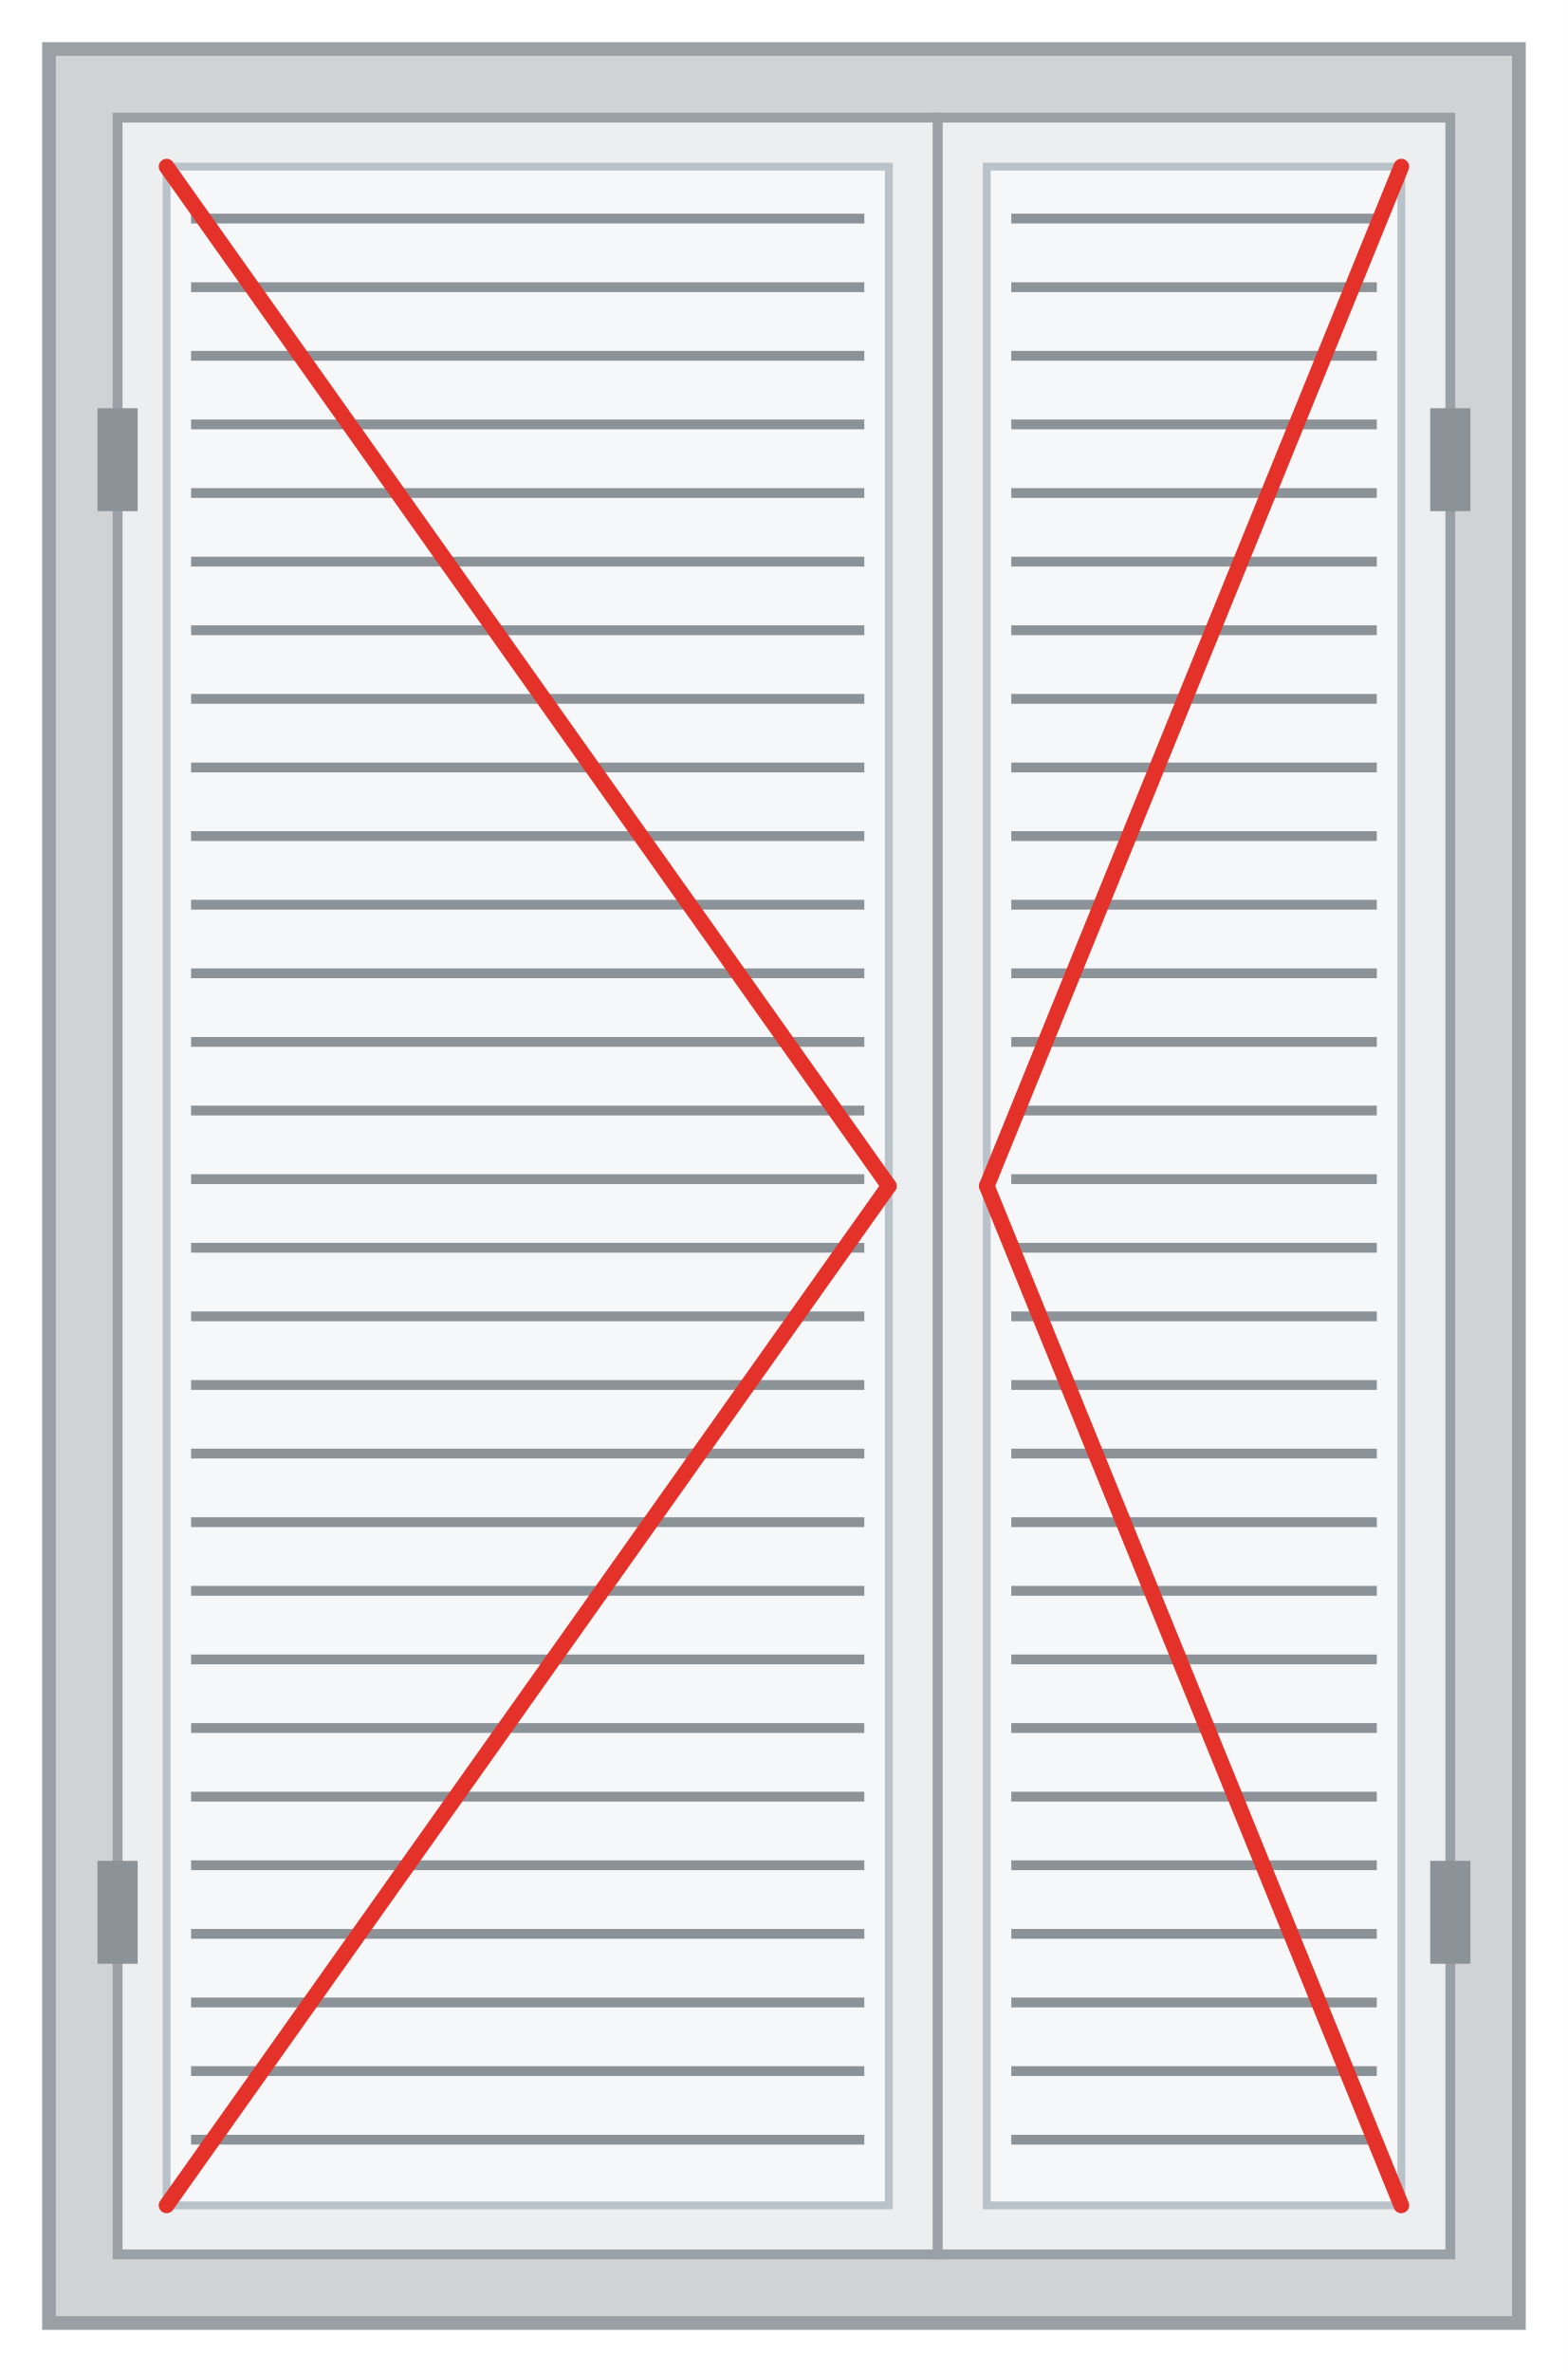
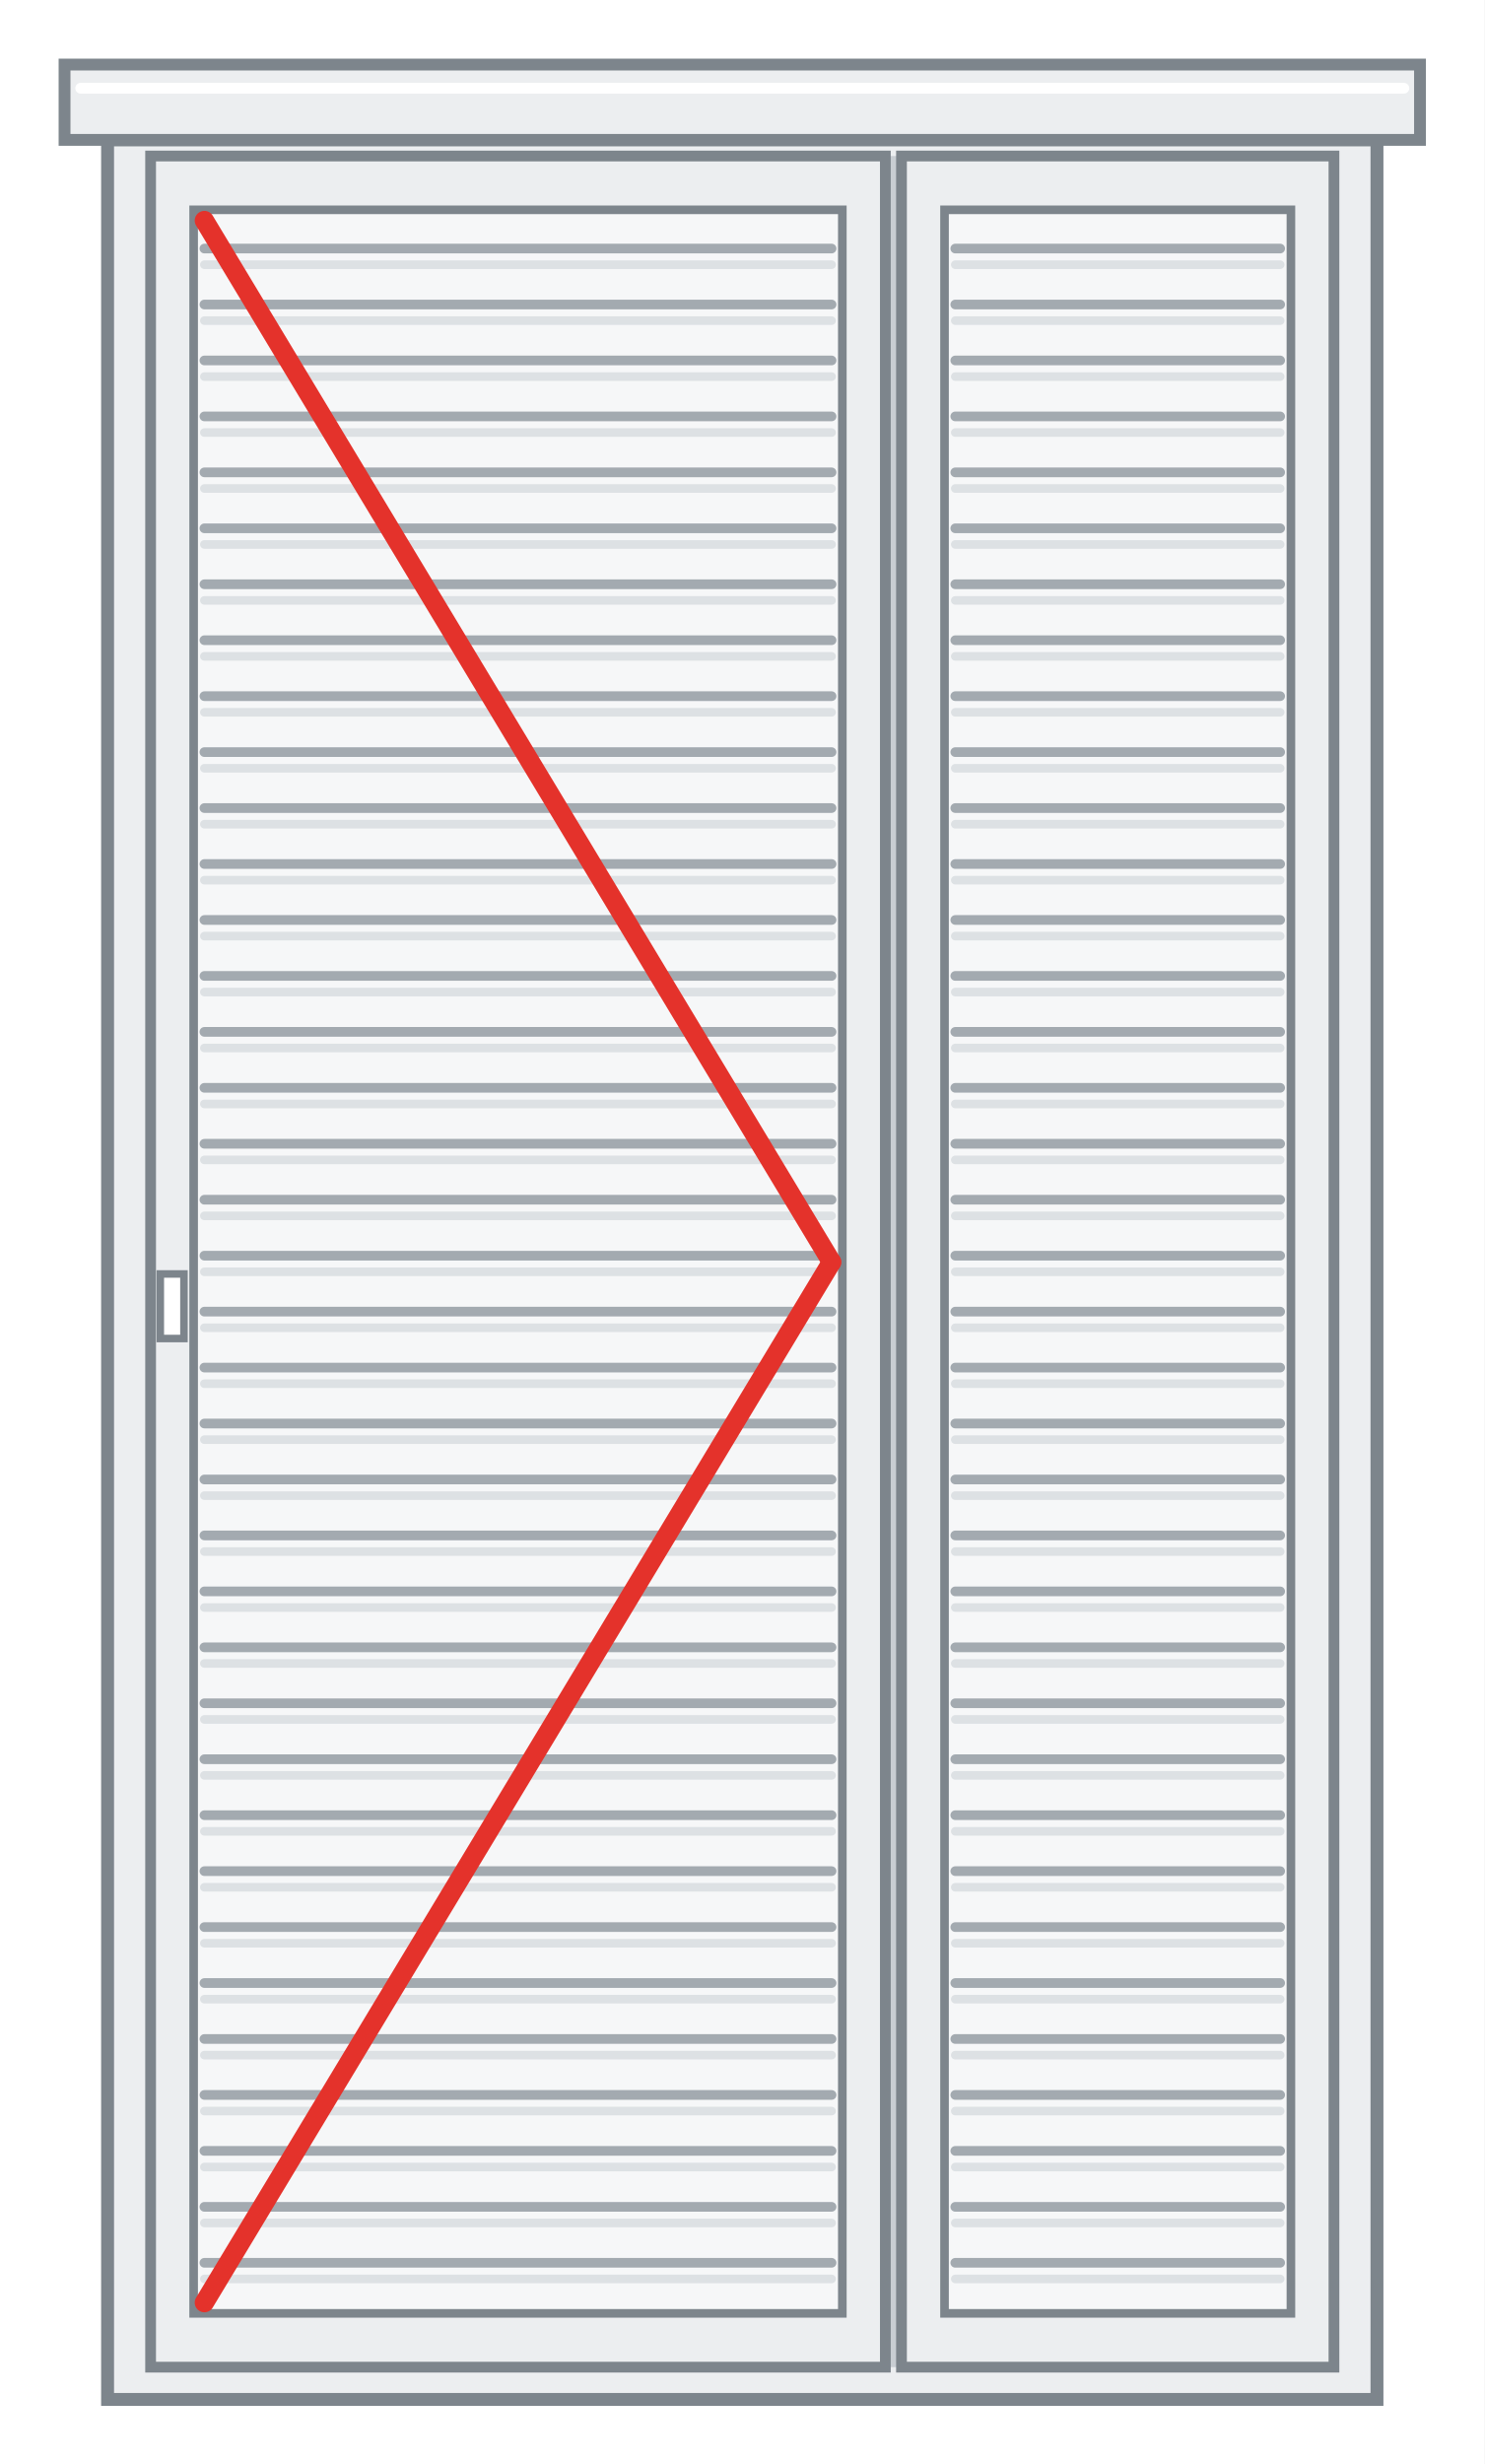
- <svg xmlns="http://www.w3.org/2000/svg" viewBox="0 0 160 242" width="160" height="242" role="img">
-   <rect width="160" height="242" fill="#ffffff" />
-   <rect x="5.0" y="5.0" width="150.0" height="232.0" fill="#d0d2d4" stroke="#9aa0a6" stroke-width="1.4" />
-   <rect x="12.0" y="12.0" width="83.7" height="218.0" fill="#eceef0" stroke="#9aa0a6" stroke-width="1" />
-   <rect x="17.0" y="17.0" width="73.7" height="208.0" fill="#f6f7f8" stroke="#b9c2c9" stroke-width="0.8" />
-   <line x1="19.5" y1="22.3" x2="88.2" y2="22.3" stroke="#8b9298" stroke-width="1" />
-   <line x1="19.5" y1="29.3" x2="88.2" y2="29.3" stroke="#8b9298" stroke-width="1" />
-   <line x1="19.5" y1="36.3" x2="88.2" y2="36.3" stroke="#8b9298" stroke-width="1" />
-   <line x1="19.5" y1="43.3" x2="88.2" y2="43.3" stroke="#8b9298" stroke-width="1" />
-   <line x1="19.5" y1="50.3" x2="88.2" y2="50.3" stroke="#8b9298" stroke-width="1" />
-   <line x1="19.5" y1="57.3" x2="88.2" y2="57.3" stroke="#8b9298" stroke-width="1" />
-   <line x1="19.5" y1="64.3" x2="88.2" y2="64.3" stroke="#8b9298" stroke-width="1" />
-   <line x1="19.5" y1="71.3" x2="88.2" y2="71.3" stroke="#8b9298" stroke-width="1" />
-   <line x1="19.5" y1="78.3" x2="88.2" y2="78.3" stroke="#8b9298" stroke-width="1" />
-   <line x1="19.5" y1="85.3" x2="88.2" y2="85.3" stroke="#8b9298" stroke-width="1" />
-   <line x1="19.5" y1="92.3" x2="88.2" y2="92.3" stroke="#8b9298" stroke-width="1" />
-   <line x1="19.5" y1="99.3" x2="88.2" y2="99.3" stroke="#8b9298" stroke-width="1" />
-   <line x1="19.5" y1="106.3" x2="88.2" y2="106.3" stroke="#8b9298" stroke-width="1" />
-   <line x1="19.5" y1="113.3" x2="88.2" y2="113.3" stroke="#8b9298" stroke-width="1" />
-   <line x1="19.5" y1="120.3" x2="88.2" y2="120.3" stroke="#8b9298" stroke-width="1" />
-   <line x1="19.5" y1="127.3" x2="88.2" y2="127.3" stroke="#8b9298" stroke-width="1" />
-   <line x1="19.5" y1="134.3" x2="88.2" y2="134.3" stroke="#8b9298" stroke-width="1" />
-   <line x1="19.5" y1="141.3" x2="88.2" y2="141.3" stroke="#8b9298" stroke-width="1" />
-   <line x1="19.5" y1="148.3" x2="88.2" y2="148.3" stroke="#8b9298" stroke-width="1" />
-   <line x1="19.5" y1="155.3" x2="88.2" y2="155.3" stroke="#8b9298" stroke-width="1" />
-   <line x1="19.5" y1="162.3" x2="88.2" y2="162.3" stroke="#8b9298" stroke-width="1" />
-   <line x1="19.5" y1="169.3" x2="88.2" y2="169.3" stroke="#8b9298" stroke-width="1" />
-   <line x1="19.5" y1="176.3" x2="88.2" y2="176.3" stroke="#8b9298" stroke-width="1" />
-   <line x1="19.5" y1="183.3" x2="88.2" y2="183.3" stroke="#8b9298" stroke-width="1" />
-   <line x1="19.5" y1="190.3" x2="88.2" y2="190.3" stroke="#8b9298" stroke-width="1" />
-   <line x1="19.5" y1="197.3" x2="88.2" y2="197.3" stroke="#8b9298" stroke-width="1" />
-   <line x1="19.5" y1="204.3" x2="88.2" y2="204.3" stroke="#8b9298" stroke-width="1" />
-   <line x1="19.5" y1="211.3" x2="88.2" y2="211.3" stroke="#8b9298" stroke-width="1" />
-   <line x1="19.5" y1="218.3" x2="88.2" y2="218.3" stroke="#8b9298" stroke-width="1" />
-   <line x1="17.0" y1="17.0" x2="90.7" y2="121.0" stroke="#e4322b" stroke-width="1.6" stroke-linecap="round" />
-   <line x1="17.0" y1="225.0" x2="90.7" y2="121.0" stroke="#e4322b" stroke-width="1.6" stroke-linecap="round" />
-   <rect x="10.2" y="41.9" width="3.6" height="10.0" fill="#8b9298" stroke="#8b9298" stroke-width="0.5" />
-   <rect x="10.2" y="190.1" width="3.6" height="10.0" fill="#8b9298" stroke="#8b9298" stroke-width="0.5" />
-   <rect x="95.7" y="12.0" width="52.3" height="218.0" fill="#eceef0" stroke="#9aa0a6" stroke-width="1" />
-   <rect x="100.7" y="17.0" width="42.3" height="208.0" fill="#f6f7f8" stroke="#b9c2c9" stroke-width="0.8" />
-   <line x1="103.2" y1="22.3" x2="140.5" y2="22.3" stroke="#8b9298" stroke-width="1" />
-   <line x1="103.2" y1="29.3" x2="140.5" y2="29.3" stroke="#8b9298" stroke-width="1" />
-   <line x1="103.2" y1="36.3" x2="140.5" y2="36.3" stroke="#8b9298" stroke-width="1" />
-   <line x1="103.2" y1="43.3" x2="140.5" y2="43.3" stroke="#8b9298" stroke-width="1" />
-   <line x1="103.2" y1="50.3" x2="140.5" y2="50.3" stroke="#8b9298" stroke-width="1" />
-   <line x1="103.2" y1="57.3" x2="140.5" y2="57.3" stroke="#8b9298" stroke-width="1" />
-   <line x1="103.2" y1="64.3" x2="140.5" y2="64.3" stroke="#8b9298" stroke-width="1" />
-   <line x1="103.2" y1="71.3" x2="140.5" y2="71.3" stroke="#8b9298" stroke-width="1" />
-   <line x1="103.2" y1="78.3" x2="140.5" y2="78.3" stroke="#8b9298" stroke-width="1" />
-   <line x1="103.2" y1="85.3" x2="140.5" y2="85.3" stroke="#8b9298" stroke-width="1" />
-   <line x1="103.2" y1="92.3" x2="140.5" y2="92.3" stroke="#8b9298" stroke-width="1" />
-   <line x1="103.2" y1="99.3" x2="140.5" y2="99.3" stroke="#8b9298" stroke-width="1" />
-   <line x1="103.2" y1="106.3" x2="140.5" y2="106.3" stroke="#8b9298" stroke-width="1" />
-   <line x1="103.2" y1="113.3" x2="140.5" y2="113.3" stroke="#8b9298" stroke-width="1" />
-   <line x1="103.2" y1="120.3" x2="140.5" y2="120.3" stroke="#8b9298" stroke-width="1" />
-   <line x1="103.2" y1="127.3" x2="140.5" y2="127.3" stroke="#8b9298" stroke-width="1" />
-   <line x1="103.2" y1="134.3" x2="140.5" y2="134.3" stroke="#8b9298" stroke-width="1" />
-   <line x1="103.2" y1="141.3" x2="140.5" y2="141.3" stroke="#8b9298" stroke-width="1" />
-   <line x1="103.2" y1="148.3" x2="140.5" y2="148.3" stroke="#8b9298" stroke-width="1" />
-   <line x1="103.2" y1="155.3" x2="140.5" y2="155.3" stroke="#8b9298" stroke-width="1" />
-   <line x1="103.2" y1="162.3" x2="140.5" y2="162.3" stroke="#8b9298" stroke-width="1" />
-   <line x1="103.2" y1="169.3" x2="140.5" y2="169.3" stroke="#8b9298" stroke-width="1" />
-   <line x1="103.2" y1="176.3" x2="140.5" y2="176.3" stroke="#8b9298" stroke-width="1" />
-   <line x1="103.2" y1="183.3" x2="140.5" y2="183.3" stroke="#8b9298" stroke-width="1" />
-   <line x1="103.2" y1="190.3" x2="140.5" y2="190.3" stroke="#8b9298" stroke-width="1" />
-   <line x1="103.2" y1="197.3" x2="140.5" y2="197.3" stroke="#8b9298" stroke-width="1" />
-   <line x1="103.2" y1="204.3" x2="140.5" y2="204.3" stroke="#8b9298" stroke-width="1" />
-   <line x1="103.2" y1="211.3" x2="140.5" y2="211.3" stroke="#8b9298" stroke-width="1" />
-   <line x1="103.2" y1="218.3" x2="140.5" y2="218.3" stroke="#8b9298" stroke-width="1" />
-   <line x1="143.0" y1="17.0" x2="100.7" y2="121.0" stroke="#e4322b" stroke-width="1.6" stroke-linecap="round" />
-   <line x1="143.0" y1="225.0" x2="100.7" y2="121.0" stroke="#e4322b" stroke-width="1.6" stroke-linecap="round" />
-   <rect x="146.2" y="41.9" width="3.6" height="10.0" fill="#8b9298" stroke="#8b9298" stroke-width="0.5" />
-   <rect x="146.2" y="190.1" width="3.6" height="10.0" fill="#8b9298" stroke="#8b9298" stroke-width="0.5" />
+ <svg xmlns="http://www.w3.org/2000/svg" viewBox="0 0 138 229" width="138" height="229" role="img">
+   <rect width="138" height="229" fill="#ffffff" />
+   <rect x="10.0" y="13.0" width="118.0" height="210.0" fill="#eceef0" stroke="#7d858c" stroke-width="1.2" />
+   <rect x="14.0" y="14.5" width="110.0" height="205.5" fill="#c9ced3" stroke="none" stroke-width="0" />
+   <rect x="14.0" y="14.5" width="68.3" height="205.5" fill="#eceef0" stroke="#7d858c" stroke-width="1" />
+   <rect x="18.0" y="19.5" width="60.3" height="195.5" fill="#f6f7f8" stroke="#7d858c" stroke-width="0.8" />
+   <line x1="19.0" y1="23.1" x2="77.3" y2="23.1" stroke="#a3aab0" stroke-width="0.9" stroke-linecap="round" />
+   <line x1="19.0" y1="24.6" x2="77.3" y2="24.6" stroke="#dde1e4" stroke-width="0.8" stroke-linecap="round" />
+   <line x1="19.0" y1="28.3" x2="77.3" y2="28.3" stroke="#a3aab0" stroke-width="0.9" stroke-linecap="round" />
+   <line x1="19.0" y1="29.8" x2="77.3" y2="29.8" stroke="#dde1e4" stroke-width="0.8" stroke-linecap="round" />
+   <line x1="19.0" y1="33.5" x2="77.3" y2="33.5" stroke="#a3aab0" stroke-width="0.9" stroke-linecap="round" />
+   <line x1="19.0" y1="35.0" x2="77.3" y2="35.0" stroke="#dde1e4" stroke-width="0.8" stroke-linecap="round" />
+   <line x1="19.0" y1="38.7" x2="77.3" y2="38.7" stroke="#a3aab0" stroke-width="0.9" stroke-linecap="round" />
+   <line x1="19.0" y1="40.2" x2="77.3" y2="40.2" stroke="#dde1e4" stroke-width="0.8" stroke-linecap="round" />
+   <line x1="19.0" y1="43.9" x2="77.3" y2="43.9" stroke="#a3aab0" stroke-width="0.9" stroke-linecap="round" />
+   <line x1="19.0" y1="45.4" x2="77.3" y2="45.4" stroke="#dde1e4" stroke-width="0.8" stroke-linecap="round" />
+   <line x1="19.0" y1="49.1" x2="77.3" y2="49.1" stroke="#a3aab0" stroke-width="0.9" stroke-linecap="round" />
+   <line x1="19.0" y1="50.6" x2="77.3" y2="50.6" stroke="#dde1e4" stroke-width="0.8" stroke-linecap="round" />
+   <line x1="19.0" y1="54.3" x2="77.3" y2="54.3" stroke="#a3aab0" stroke-width="0.9" stroke-linecap="round" />
+   <line x1="19.0" y1="55.8" x2="77.3" y2="55.8" stroke="#dde1e4" stroke-width="0.8" stroke-linecap="round" />
+   <line x1="19.0" y1="59.5" x2="77.3" y2="59.5" stroke="#a3aab0" stroke-width="0.9" stroke-linecap="round" />
+   <line x1="19.0" y1="61.0" x2="77.3" y2="61.0" stroke="#dde1e4" stroke-width="0.8" stroke-linecap="round" />
+   <line x1="19.0" y1="64.7" x2="77.3" y2="64.7" stroke="#a3aab0" stroke-width="0.9" stroke-linecap="round" />
+   <line x1="19.0" y1="66.2" x2="77.3" y2="66.2" stroke="#dde1e4" stroke-width="0.8" stroke-linecap="round" />
+   <line x1="19.0" y1="69.9" x2="77.3" y2="69.9" stroke="#a3aab0" stroke-width="0.9" stroke-linecap="round" />
+   <line x1="19.0" y1="71.4" x2="77.3" y2="71.4" stroke="#dde1e4" stroke-width="0.8" stroke-linecap="round" />
+   <line x1="19.0" y1="75.1" x2="77.3" y2="75.1" stroke="#a3aab0" stroke-width="0.9" stroke-linecap="round" />
+   <line x1="19.0" y1="76.6" x2="77.3" y2="76.6" stroke="#dde1e4" stroke-width="0.8" stroke-linecap="round" />
+   <line x1="19.0" y1="80.3" x2="77.3" y2="80.3" stroke="#a3aab0" stroke-width="0.9" stroke-linecap="round" />
+   <line x1="19.0" y1="81.8" x2="77.3" y2="81.8" stroke="#dde1e4" stroke-width="0.8" stroke-linecap="round" />
+   <line x1="19.0" y1="85.5" x2="77.3" y2="85.5" stroke="#a3aab0" stroke-width="0.9" stroke-linecap="round" />
+   <line x1="19.0" y1="87.0" x2="77.3" y2="87.0" stroke="#dde1e4" stroke-width="0.8" stroke-linecap="round" />
+   <line x1="19.0" y1="90.7" x2="77.3" y2="90.7" stroke="#a3aab0" stroke-width="0.9" stroke-linecap="round" />
+   <line x1="19.0" y1="92.2" x2="77.3" y2="92.2" stroke="#dde1e4" stroke-width="0.8" stroke-linecap="round" />
+   <line x1="19.0" y1="95.9" x2="77.3" y2="95.9" stroke="#a3aab0" stroke-width="0.9" stroke-linecap="round" />
+   <line x1="19.0" y1="97.4" x2="77.3" y2="97.4" stroke="#dde1e4" stroke-width="0.8" stroke-linecap="round" />
+   <line x1="19.0" y1="101.1" x2="77.3" y2="101.1" stroke="#a3aab0" stroke-width="0.9" stroke-linecap="round" />
+   <line x1="19.0" y1="102.6" x2="77.3" y2="102.6" stroke="#dde1e4" stroke-width="0.8" stroke-linecap="round" />
+   <line x1="19.0" y1="106.3" x2="77.3" y2="106.3" stroke="#a3aab0" stroke-width="0.9" stroke-linecap="round" />
+   <line x1="19.0" y1="107.8" x2="77.3" y2="107.8" stroke="#dde1e4" stroke-width="0.8" stroke-linecap="round" />
+   <line x1="19.0" y1="111.5" x2="77.3" y2="111.5" stroke="#a3aab0" stroke-width="0.9" stroke-linecap="round" />
+   <line x1="19.0" y1="113.0" x2="77.3" y2="113.0" stroke="#dde1e4" stroke-width="0.8" stroke-linecap="round" />
+   <line x1="19.0" y1="116.7" x2="77.3" y2="116.7" stroke="#a3aab0" stroke-width="0.9" stroke-linecap="round" />
+   <line x1="19.0" y1="118.2" x2="77.3" y2="118.2" stroke="#dde1e4" stroke-width="0.8" stroke-linecap="round" />
+   <line x1="19.0" y1="121.9" x2="77.3" y2="121.9" stroke="#a3aab0" stroke-width="0.9" stroke-linecap="round" />
+   <line x1="19.0" y1="123.4" x2="77.3" y2="123.4" stroke="#dde1e4" stroke-width="0.8" stroke-linecap="round" />
+   <line x1="19.0" y1="127.1" x2="77.3" y2="127.1" stroke="#a3aab0" stroke-width="0.9" stroke-linecap="round" />
+   <line x1="19.0" y1="128.6" x2="77.3" y2="128.6" stroke="#dde1e4" stroke-width="0.8" stroke-linecap="round" />
+   <line x1="19.0" y1="132.3" x2="77.3" y2="132.3" stroke="#a3aab0" stroke-width="0.9" stroke-linecap="round" />
+   <line x1="19.0" y1="133.8" x2="77.3" y2="133.8" stroke="#dde1e4" stroke-width="0.8" stroke-linecap="round" />
+   <line x1="19.0" y1="137.5" x2="77.3" y2="137.5" stroke="#a3aab0" stroke-width="0.9" stroke-linecap="round" />
+   <line x1="19.0" y1="139.0" x2="77.3" y2="139.0" stroke="#dde1e4" stroke-width="0.8" stroke-linecap="round" />
+   <line x1="19.0" y1="142.7" x2="77.3" y2="142.7" stroke="#a3aab0" stroke-width="0.9" stroke-linecap="round" />
+   <line x1="19.0" y1="144.2" x2="77.3" y2="144.2" stroke="#dde1e4" stroke-width="0.8" stroke-linecap="round" />
+   <line x1="19.0" y1="147.9" x2="77.3" y2="147.9" stroke="#a3aab0" stroke-width="0.9" stroke-linecap="round" />
+   <line x1="19.0" y1="149.4" x2="77.3" y2="149.4" stroke="#dde1e4" stroke-width="0.8" stroke-linecap="round" />
+   <line x1="19.0" y1="153.1" x2="77.3" y2="153.1" stroke="#a3aab0" stroke-width="0.9" stroke-linecap="round" />
+   <line x1="19.0" y1="154.6" x2="77.3" y2="154.6" stroke="#dde1e4" stroke-width="0.8" stroke-linecap="round" />
+   <line x1="19.0" y1="158.3" x2="77.3" y2="158.3" stroke="#a3aab0" stroke-width="0.9" stroke-linecap="round" />
+   <line x1="19.0" y1="159.8" x2="77.3" y2="159.8" stroke="#dde1e4" stroke-width="0.8" stroke-linecap="round" />
+   <line x1="19.0" y1="163.5" x2="77.3" y2="163.5" stroke="#a3aab0" stroke-width="0.9" stroke-linecap="round" />
+   <line x1="19.0" y1="165.0" x2="77.3" y2="165.0" stroke="#dde1e4" stroke-width="0.8" stroke-linecap="round" />
+   <line x1="19.0" y1="168.7" x2="77.3" y2="168.7" stroke="#a3aab0" stroke-width="0.9" stroke-linecap="round" />
+   <line x1="19.0" y1="170.2" x2="77.3" y2="170.2" stroke="#dde1e4" stroke-width="0.8" stroke-linecap="round" />
+   <line x1="19.0" y1="173.9" x2="77.3" y2="173.9" stroke="#a3aab0" stroke-width="0.9" stroke-linecap="round" />
+   <line x1="19.0" y1="175.4" x2="77.3" y2="175.4" stroke="#dde1e4" stroke-width="0.8" stroke-linecap="round" />
+   <line x1="19.0" y1="179.1" x2="77.3" y2="179.1" stroke="#a3aab0" stroke-width="0.9" stroke-linecap="round" />
+   <line x1="19.0" y1="180.6" x2="77.3" y2="180.6" stroke="#dde1e4" stroke-width="0.8" stroke-linecap="round" />
+   <line x1="19.0" y1="184.3" x2="77.3" y2="184.3" stroke="#a3aab0" stroke-width="0.9" stroke-linecap="round" />
+   <line x1="19.0" y1="185.8" x2="77.3" y2="185.8" stroke="#dde1e4" stroke-width="0.8" stroke-linecap="round" />
+   <line x1="19.0" y1="189.5" x2="77.3" y2="189.5" stroke="#a3aab0" stroke-width="0.9" stroke-linecap="round" />
+   <line x1="19.0" y1="191.0" x2="77.3" y2="191.0" stroke="#dde1e4" stroke-width="0.8" stroke-linecap="round" />
+   <line x1="19.0" y1="194.7" x2="77.3" y2="194.7" stroke="#a3aab0" stroke-width="0.9" stroke-linecap="round" />
+   <line x1="19.0" y1="196.2" x2="77.3" y2="196.2" stroke="#dde1e4" stroke-width="0.8" stroke-linecap="round" />
+   <line x1="19.0" y1="199.9" x2="77.3" y2="199.9" stroke="#a3aab0" stroke-width="0.9" stroke-linecap="round" />
+   <line x1="19.0" y1="201.4" x2="77.3" y2="201.4" stroke="#dde1e4" stroke-width="0.8" stroke-linecap="round" />
+   <line x1="19.0" y1="205.1" x2="77.3" y2="205.1" stroke="#a3aab0" stroke-width="0.9" stroke-linecap="round" />
+   <line x1="19.0" y1="206.6" x2="77.3" y2="206.6" stroke="#dde1e4" stroke-width="0.8" stroke-linecap="round" />
+   <line x1="19.0" y1="210.3" x2="77.3" y2="210.3" stroke="#a3aab0" stroke-width="0.9" stroke-linecap="round" />
+   <line x1="19.0" y1="211.8" x2="77.3" y2="211.8" stroke="#dde1e4" stroke-width="0.8" stroke-linecap="round" />
+   <line x1="19.0" y1="20.5" x2="77.3" y2="117.3" stroke="#e4322b" stroke-width="1.8" stroke-linecap="round" />
+   <line x1="19.0" y1="214.0" x2="77.3" y2="117.3" stroke="#e4322b" stroke-width="1.8" stroke-linecap="round" />
+   <rect x="14.9" y="118.4" width="2.2" height="6.0" fill="#ffffff" stroke="#7d858c" stroke-width="0.7" />
+   <rect x="83.8" y="14.5" width="40.2" height="205.5" fill="#eceef0" stroke="#7d858c" stroke-width="1" />
+   <rect x="87.8" y="19.5" width="32.2" height="195.5" fill="#f6f7f8" stroke="#7d858c" stroke-width="0.8" />
+   <line x1="88.8" y1="23.1" x2="119.0" y2="23.1" stroke="#a3aab0" stroke-width="0.9" stroke-linecap="round" />
+   <line x1="88.8" y1="24.6" x2="119.0" y2="24.6" stroke="#dde1e4" stroke-width="0.8" stroke-linecap="round" />
+   <line x1="88.8" y1="28.3" x2="119.0" y2="28.3" stroke="#a3aab0" stroke-width="0.9" stroke-linecap="round" />
+   <line x1="88.8" y1="29.8" x2="119.0" y2="29.8" stroke="#dde1e4" stroke-width="0.8" stroke-linecap="round" />
+   <line x1="88.8" y1="33.5" x2="119.0" y2="33.5" stroke="#a3aab0" stroke-width="0.9" stroke-linecap="round" />
+   <line x1="88.8" y1="35.0" x2="119.0" y2="35.0" stroke="#dde1e4" stroke-width="0.8" stroke-linecap="round" />
+   <line x1="88.8" y1="38.7" x2="119.0" y2="38.7" stroke="#a3aab0" stroke-width="0.9" stroke-linecap="round" />
+   <line x1="88.8" y1="40.2" x2="119.0" y2="40.2" stroke="#dde1e4" stroke-width="0.8" stroke-linecap="round" />
+   <line x1="88.8" y1="43.9" x2="119.0" y2="43.9" stroke="#a3aab0" stroke-width="0.9" stroke-linecap="round" />
+   <line x1="88.8" y1="45.4" x2="119.0" y2="45.4" stroke="#dde1e4" stroke-width="0.8" stroke-linecap="round" />
+   <line x1="88.8" y1="49.1" x2="119.0" y2="49.1" stroke="#a3aab0" stroke-width="0.9" stroke-linecap="round" />
+   <line x1="88.8" y1="50.6" x2="119.0" y2="50.6" stroke="#dde1e4" stroke-width="0.8" stroke-linecap="round" />
+   <line x1="88.8" y1="54.3" x2="119.0" y2="54.3" stroke="#a3aab0" stroke-width="0.9" stroke-linecap="round" />
+   <line x1="88.8" y1="55.8" x2="119.0" y2="55.8" stroke="#dde1e4" stroke-width="0.8" stroke-linecap="round" />
+   <line x1="88.8" y1="59.5" x2="119.0" y2="59.5" stroke="#a3aab0" stroke-width="0.9" stroke-linecap="round" />
+   <line x1="88.8" y1="61.0" x2="119.0" y2="61.0" stroke="#dde1e4" stroke-width="0.8" stroke-linecap="round" />
+   <line x1="88.8" y1="64.7" x2="119.0" y2="64.7" stroke="#a3aab0" stroke-width="0.9" stroke-linecap="round" />
+   <line x1="88.8" y1="66.2" x2="119.0" y2="66.2" stroke="#dde1e4" stroke-width="0.8" stroke-linecap="round" />
+   <line x1="88.8" y1="69.9" x2="119.0" y2="69.9" stroke="#a3aab0" stroke-width="0.9" stroke-linecap="round" />
+   <line x1="88.8" y1="71.4" x2="119.0" y2="71.4" stroke="#dde1e4" stroke-width="0.8" stroke-linecap="round" />
+   <line x1="88.8" y1="75.1" x2="119.0" y2="75.1" stroke="#a3aab0" stroke-width="0.9" stroke-linecap="round" />
+   <line x1="88.8" y1="76.6" x2="119.0" y2="76.6" stroke="#dde1e4" stroke-width="0.8" stroke-linecap="round" />
+   <line x1="88.8" y1="80.3" x2="119.0" y2="80.3" stroke="#a3aab0" stroke-width="0.9" stroke-linecap="round" />
+   <line x1="88.8" y1="81.8" x2="119.0" y2="81.8" stroke="#dde1e4" stroke-width="0.8" stroke-linecap="round" />
+   <line x1="88.8" y1="85.5" x2="119.0" y2="85.5" stroke="#a3aab0" stroke-width="0.9" stroke-linecap="round" />
+   <line x1="88.8" y1="87.0" x2="119.0" y2="87.0" stroke="#dde1e4" stroke-width="0.8" stroke-linecap="round" />
+   <line x1="88.8" y1="90.7" x2="119.0" y2="90.7" stroke="#a3aab0" stroke-width="0.9" stroke-linecap="round" />
+   <line x1="88.8" y1="92.2" x2="119.0" y2="92.2" stroke="#dde1e4" stroke-width="0.8" stroke-linecap="round" />
+   <line x1="88.8" y1="95.9" x2="119.0" y2="95.9" stroke="#a3aab0" stroke-width="0.9" stroke-linecap="round" />
+   <line x1="88.8" y1="97.4" x2="119.0" y2="97.4" stroke="#dde1e4" stroke-width="0.8" stroke-linecap="round" />
+   <line x1="88.8" y1="101.1" x2="119.0" y2="101.1" stroke="#a3aab0" stroke-width="0.9" stroke-linecap="round" />
+   <line x1="88.8" y1="102.6" x2="119.0" y2="102.6" stroke="#dde1e4" stroke-width="0.8" stroke-linecap="round" />
+   <line x1="88.8" y1="106.3" x2="119.0" y2="106.3" stroke="#a3aab0" stroke-width="0.9" stroke-linecap="round" />
+   <line x1="88.8" y1="107.8" x2="119.0" y2="107.8" stroke="#dde1e4" stroke-width="0.8" stroke-linecap="round" />
+   <line x1="88.8" y1="111.5" x2="119.0" y2="111.5" stroke="#a3aab0" stroke-width="0.9" stroke-linecap="round" />
+   <line x1="88.8" y1="113.0" x2="119.0" y2="113.0" stroke="#dde1e4" stroke-width="0.8" stroke-linecap="round" />
+   <line x1="88.8" y1="116.7" x2="119.0" y2="116.7" stroke="#a3aab0" stroke-width="0.9" stroke-linecap="round" />
+   <line x1="88.8" y1="118.2" x2="119.0" y2="118.2" stroke="#dde1e4" stroke-width="0.8" stroke-linecap="round" />
+   <line x1="88.8" y1="121.9" x2="119.0" y2="121.9" stroke="#a3aab0" stroke-width="0.9" stroke-linecap="round" />
+   <line x1="88.8" y1="123.4" x2="119.0" y2="123.4" stroke="#dde1e4" stroke-width="0.8" stroke-linecap="round" />
+   <line x1="88.8" y1="127.1" x2="119.0" y2="127.1" stroke="#a3aab0" stroke-width="0.9" stroke-linecap="round" />
+   <line x1="88.8" y1="128.6" x2="119.0" y2="128.6" stroke="#dde1e4" stroke-width="0.8" stroke-linecap="round" />
+   <line x1="88.8" y1="132.3" x2="119.0" y2="132.3" stroke="#a3aab0" stroke-width="0.9" stroke-linecap="round" />
+   <line x1="88.8" y1="133.8" x2="119.0" y2="133.8" stroke="#dde1e4" stroke-width="0.8" stroke-linecap="round" />
+   <line x1="88.8" y1="137.5" x2="119.0" y2="137.5" stroke="#a3aab0" stroke-width="0.9" stroke-linecap="round" />
+   <line x1="88.8" y1="139.0" x2="119.0" y2="139.0" stroke="#dde1e4" stroke-width="0.8" stroke-linecap="round" />
+   <line x1="88.8" y1="142.7" x2="119.0" y2="142.7" stroke="#a3aab0" stroke-width="0.9" stroke-linecap="round" />
+   <line x1="88.8" y1="144.2" x2="119.0" y2="144.2" stroke="#dde1e4" stroke-width="0.8" stroke-linecap="round" />
+   <line x1="88.8" y1="147.9" x2="119.0" y2="147.9" stroke="#a3aab0" stroke-width="0.9" stroke-linecap="round" />
+   <line x1="88.8" y1="149.4" x2="119.0" y2="149.4" stroke="#dde1e4" stroke-width="0.8" stroke-linecap="round" />
+   <line x1="88.8" y1="153.1" x2="119.0" y2="153.1" stroke="#a3aab0" stroke-width="0.9" stroke-linecap="round" />
+   <line x1="88.8" y1="154.6" x2="119.0" y2="154.6" stroke="#dde1e4" stroke-width="0.8" stroke-linecap="round" />
+   <line x1="88.8" y1="158.3" x2="119.0" y2="158.3" stroke="#a3aab0" stroke-width="0.9" stroke-linecap="round" />
+   <line x1="88.8" y1="159.8" x2="119.0" y2="159.8" stroke="#dde1e4" stroke-width="0.8" stroke-linecap="round" />
+   <line x1="88.8" y1="163.5" x2="119.0" y2="163.5" stroke="#a3aab0" stroke-width="0.9" stroke-linecap="round" />
+   <line x1="88.8" y1="165.0" x2="119.0" y2="165.0" stroke="#dde1e4" stroke-width="0.8" stroke-linecap="round" />
+   <line x1="88.8" y1="168.7" x2="119.0" y2="168.7" stroke="#a3aab0" stroke-width="0.9" stroke-linecap="round" />
+   <line x1="88.8" y1="170.2" x2="119.0" y2="170.2" stroke="#dde1e4" stroke-width="0.8" stroke-linecap="round" />
+   <line x1="88.8" y1="173.9" x2="119.0" y2="173.9" stroke="#a3aab0" stroke-width="0.9" stroke-linecap="round" />
+   <line x1="88.8" y1="175.4" x2="119.0" y2="175.4" stroke="#dde1e4" stroke-width="0.8" stroke-linecap="round" />
+   <line x1="88.8" y1="179.1" x2="119.0" y2="179.1" stroke="#a3aab0" stroke-width="0.9" stroke-linecap="round" />
+   <line x1="88.8" y1="180.6" x2="119.0" y2="180.6" stroke="#dde1e4" stroke-width="0.8" stroke-linecap="round" />
+   <line x1="88.8" y1="184.3" x2="119.0" y2="184.3" stroke="#a3aab0" stroke-width="0.9" stroke-linecap="round" />
+   <line x1="88.8" y1="185.8" x2="119.0" y2="185.8" stroke="#dde1e4" stroke-width="0.8" stroke-linecap="round" />
+   <line x1="88.8" y1="189.5" x2="119.0" y2="189.5" stroke="#a3aab0" stroke-width="0.9" stroke-linecap="round" />
+   <line x1="88.8" y1="191.0" x2="119.0" y2="191.0" stroke="#dde1e4" stroke-width="0.8" stroke-linecap="round" />
+   <line x1="88.8" y1="194.7" x2="119.0" y2="194.7" stroke="#a3aab0" stroke-width="0.9" stroke-linecap="round" />
+   <line x1="88.8" y1="196.2" x2="119.0" y2="196.2" stroke="#dde1e4" stroke-width="0.8" stroke-linecap="round" />
+   <line x1="88.8" y1="199.9" x2="119.0" y2="199.9" stroke="#a3aab0" stroke-width="0.9" stroke-linecap="round" />
+   <line x1="88.8" y1="201.4" x2="119.0" y2="201.4" stroke="#dde1e4" stroke-width="0.8" stroke-linecap="round" />
+   <line x1="88.8" y1="205.1" x2="119.0" y2="205.1" stroke="#a3aab0" stroke-width="0.9" stroke-linecap="round" />
+   <line x1="88.8" y1="206.6" x2="119.0" y2="206.6" stroke="#dde1e4" stroke-width="0.8" stroke-linecap="round" />
+   <line x1="88.8" y1="210.3" x2="119.0" y2="210.3" stroke="#a3aab0" stroke-width="0.9" stroke-linecap="round" />
+   <line x1="88.8" y1="211.8" x2="119.0" y2="211.8" stroke="#dde1e4" stroke-width="0.8" stroke-linecap="round" />
+   <rect x="6.0" y="6.0" width="126.0" height="7.0" fill="#eceef0" stroke="#7d858c" stroke-width="1.1" />
+   <line x1="7.5" y1="8.2" x2="130.5" y2="8.2" stroke="#ffffff" stroke-width="1" stroke-linecap="round" />
</svg>
